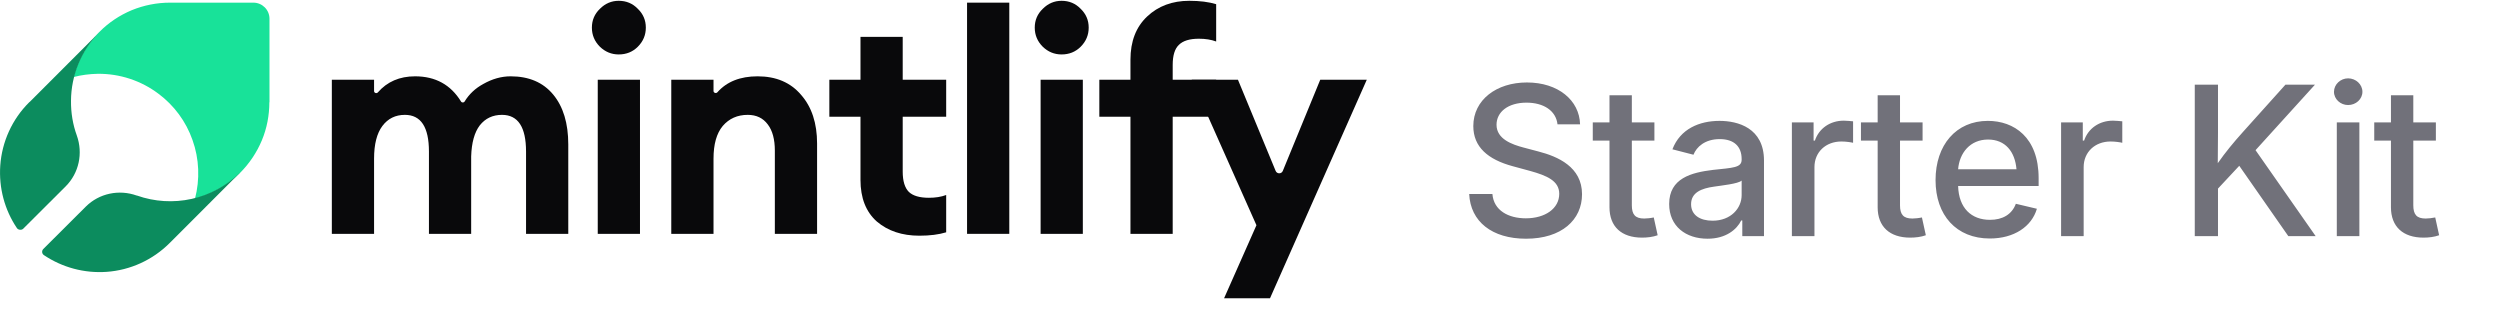
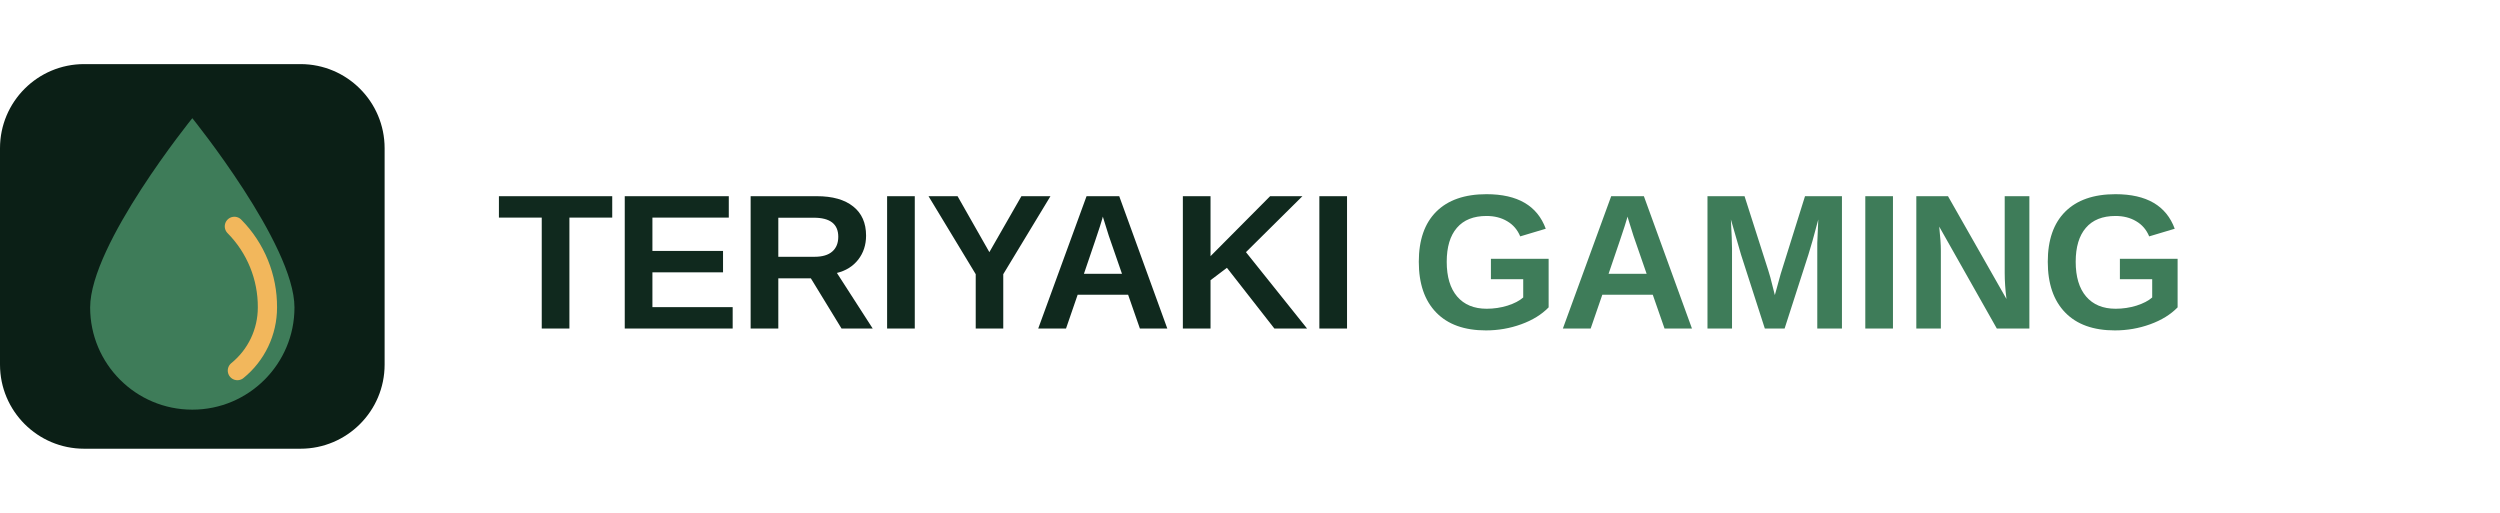
- <svg xmlns="http://www.w3.org/2000/svg" width="180" height="23" viewBox="0 0 180 23" fill="none">
-   <path d="M91.44 21.476H88.133L90.464 16.216L85.802 5.74H89.132L91.847 12.307C91.943 12.536 92.268 12.536 92.362 12.306L95.058 5.74H98.409L91.44 21.476Z" fill="#09090B" />
-   <path d="M81.393 16.837V8.403H79.152V5.74H81.393V4.297C81.393 2.98 81.792 1.944 82.592 1.19C83.391 0.435 84.404 0.058 85.633 0.058C86.387 0.058 87.031 0.139 87.564 0.302V2.988C87.208 2.854 86.794 2.788 86.32 2.788C85.655 2.788 85.174 2.936 84.878 3.232C84.582 3.513 84.434 3.994 84.434 4.674V5.74H87.564V8.403H84.434V16.837H81.393Z" fill="#09090B" />
-   <path d="M76.433 3.92C75.915 3.92 75.463 3.735 75.079 3.365C74.694 2.98 74.502 2.521 74.502 1.989C74.502 1.456 74.694 1.005 75.079 0.635C75.463 0.25 75.915 0.058 76.433 0.058C76.98 0.058 77.438 0.25 77.809 0.635C78.193 1.005 78.386 1.456 78.386 1.989C78.386 2.521 78.193 2.98 77.809 3.365C77.438 3.735 76.98 3.92 76.433 3.92ZM74.924 16.837V5.74H77.964V16.837H74.924Z" fill="#09090B" />
-   <path d="M69.628 16.837V0.191H72.669V16.837H69.628Z" fill="#09090B" />
-   <path d="M66.194 16.97C64.951 16.97 63.93 16.63 63.131 15.949C62.347 15.254 61.955 14.255 61.955 12.953V8.403H59.713V5.74H61.955V2.655H64.995V5.74H68.125V8.403H64.995V12.354C64.995 13.034 65.143 13.523 65.439 13.819C65.735 14.1 66.216 14.24 66.882 14.24C67.355 14.24 67.769 14.174 68.125 14.04V16.726C67.592 16.889 66.948 16.97 66.194 16.97Z" fill="#09090B" />
-   <path d="M48.332 16.837V5.74H51.373V6.551C51.373 6.688 51.559 6.748 51.65 6.646C52.328 5.879 53.293 5.495 54.546 5.495C55.878 5.495 56.921 5.939 57.676 6.827C58.445 7.7 58.83 8.869 58.83 10.334V16.837H55.789V10.844C55.789 10.03 55.619 9.402 55.279 8.958C54.939 8.499 54.458 8.27 53.836 8.27C53.096 8.27 52.497 8.536 52.038 9.069C51.594 9.601 51.373 10.386 51.373 11.421V16.837H48.332Z" fill="#09090B" />
-   <path d="M44.547 3.92C44.029 3.92 43.578 3.735 43.193 3.365C42.809 2.98 42.616 2.521 42.616 1.989C42.616 1.456 42.809 1.005 43.193 0.635C43.578 0.25 44.029 0.058 44.547 0.058C45.095 0.058 45.553 0.25 45.923 0.635C46.308 1.005 46.5 1.456 46.5 1.989C46.5 2.521 46.308 2.98 45.923 3.365C45.553 3.735 45.095 3.92 44.547 3.92ZM43.038 16.837V5.74H46.079V16.837H43.038Z" fill="#09090B" />
-   <path d="M37.875 16.837V10.911C37.875 9.15 37.298 8.27 36.144 8.27C35.478 8.27 34.945 8.521 34.546 9.024C34.161 9.527 33.954 10.275 33.924 11.266V16.837H30.884V10.911C30.884 9.15 30.306 8.27 29.152 8.27C28.472 8.27 27.932 8.536 27.532 9.069C27.133 9.601 26.933 10.386 26.933 11.421V16.837H23.892V5.74H26.933V6.559C26.933 6.695 27.116 6.755 27.206 6.652C27.878 5.881 28.771 5.495 29.885 5.495C31.349 5.495 32.452 6.1 33.193 7.309C33.252 7.404 33.395 7.403 33.454 7.307C33.774 6.78 34.219 6.361 34.79 6.05C35.441 5.68 36.099 5.495 36.765 5.495C38.082 5.495 39.103 5.932 39.828 6.805C40.553 7.678 40.916 8.876 40.916 10.4V16.837H37.875Z" fill="#09090B" />
-   <path d="M19.403 7.362V1.35C19.403 0.705 18.879 0.191 18.244 0.191H12.235C11.291 0.191 10.357 0.378 9.487 0.733C8.618 1.098 7.824 1.621 7.16 2.295L7.114 2.341C6.235 3.23 5.609 4.333 5.291 5.548C5.861 5.399 6.45 5.324 7.039 5.314C8.609 5.296 10.151 5.801 11.403 6.745C12.534 7.586 13.394 8.746 13.861 10.083C14.347 11.438 14.403 12.916 14.039 14.309C15.244 13.991 16.356 13.364 17.244 12.486L17.291 12.439C17.954 11.775 18.487 10.98 18.851 10.111C19.216 9.241 19.393 8.306 19.393 7.362H19.403Z" fill="#18E299" />
-   <path d="M5.112 7.26C5.121 5.416 5.857 3.646 7.151 2.324L2.151 7.326C2.133 7.344 2.114 7.354 2.095 7.372C0.876 8.583 0.14 10.204 0.019 11.918C-0.092 13.52 0.327 15.103 1.22 16.426C1.306 16.552 1.537 16.593 1.667 16.472L4.73 13.417C5.689 12.458 5.987 11.033 5.531 9.757C5.242 8.965 5.103 8.117 5.112 7.26Z" fill="#0C8C5E" />
-   <path d="M17.262 12.44C16.303 13.38 15.102 14.032 13.799 14.321C12.486 14.61 11.127 14.526 9.861 14.079C9.861 14.079 9.851 14.079 9.842 14.079C8.567 13.622 7.142 13.921 6.183 14.871L3.12 17.926C2.99 18.056 3.009 18.27 3.167 18.373C4.489 19.258 6.072 19.686 7.673 19.574C9.386 19.453 10.997 18.717 12.216 17.497L12.263 17.451L17.262 12.449V12.44Z" fill="#0C8C5E" />
-   <text x="105" y="17" font-family="Inter, ui-sans-serif, system-ui, -apple-system, sans-serif" font-size="15" font-weight="500" fill="#71717A" letter-spacing="-0.01em">Starter Kit</text>
+ <svg xmlns="http://www.w3.org/2000/svg" viewBox="0 0 312 64" role="img" aria-label="Teriyaki Gaming">
+   <g transform="translate(0 8) scale(0.75)">
+     <rect width="64" height="64" rx="14" fill="#0B1F16" />
+     <path d="M32 9 C32 9 15 30 15 40.5 a17 17 0 0 0 34 0 C49 30 32 9 32 9 Z" fill="#3E7C59" />
+     <path d="M39 27 a19 19 0 0 1 5.5 13.5 a13.5 13.5 0 0 1 -5 10.5" stroke="#F2B75C" stroke-width="3.2" fill="none" stroke-linecap="round" />
+   </g>
+   <text x="62" y="41" font-family="'Bricolage Grotesque','Arial Black',Arial,sans-serif" font-weight="800" font-size="24" letter-spacing="-0.3" fill="#10291E">TERIYAKI <tspan fill="#3E7C59">GAMING</tspan>
+   </text>
</svg>
